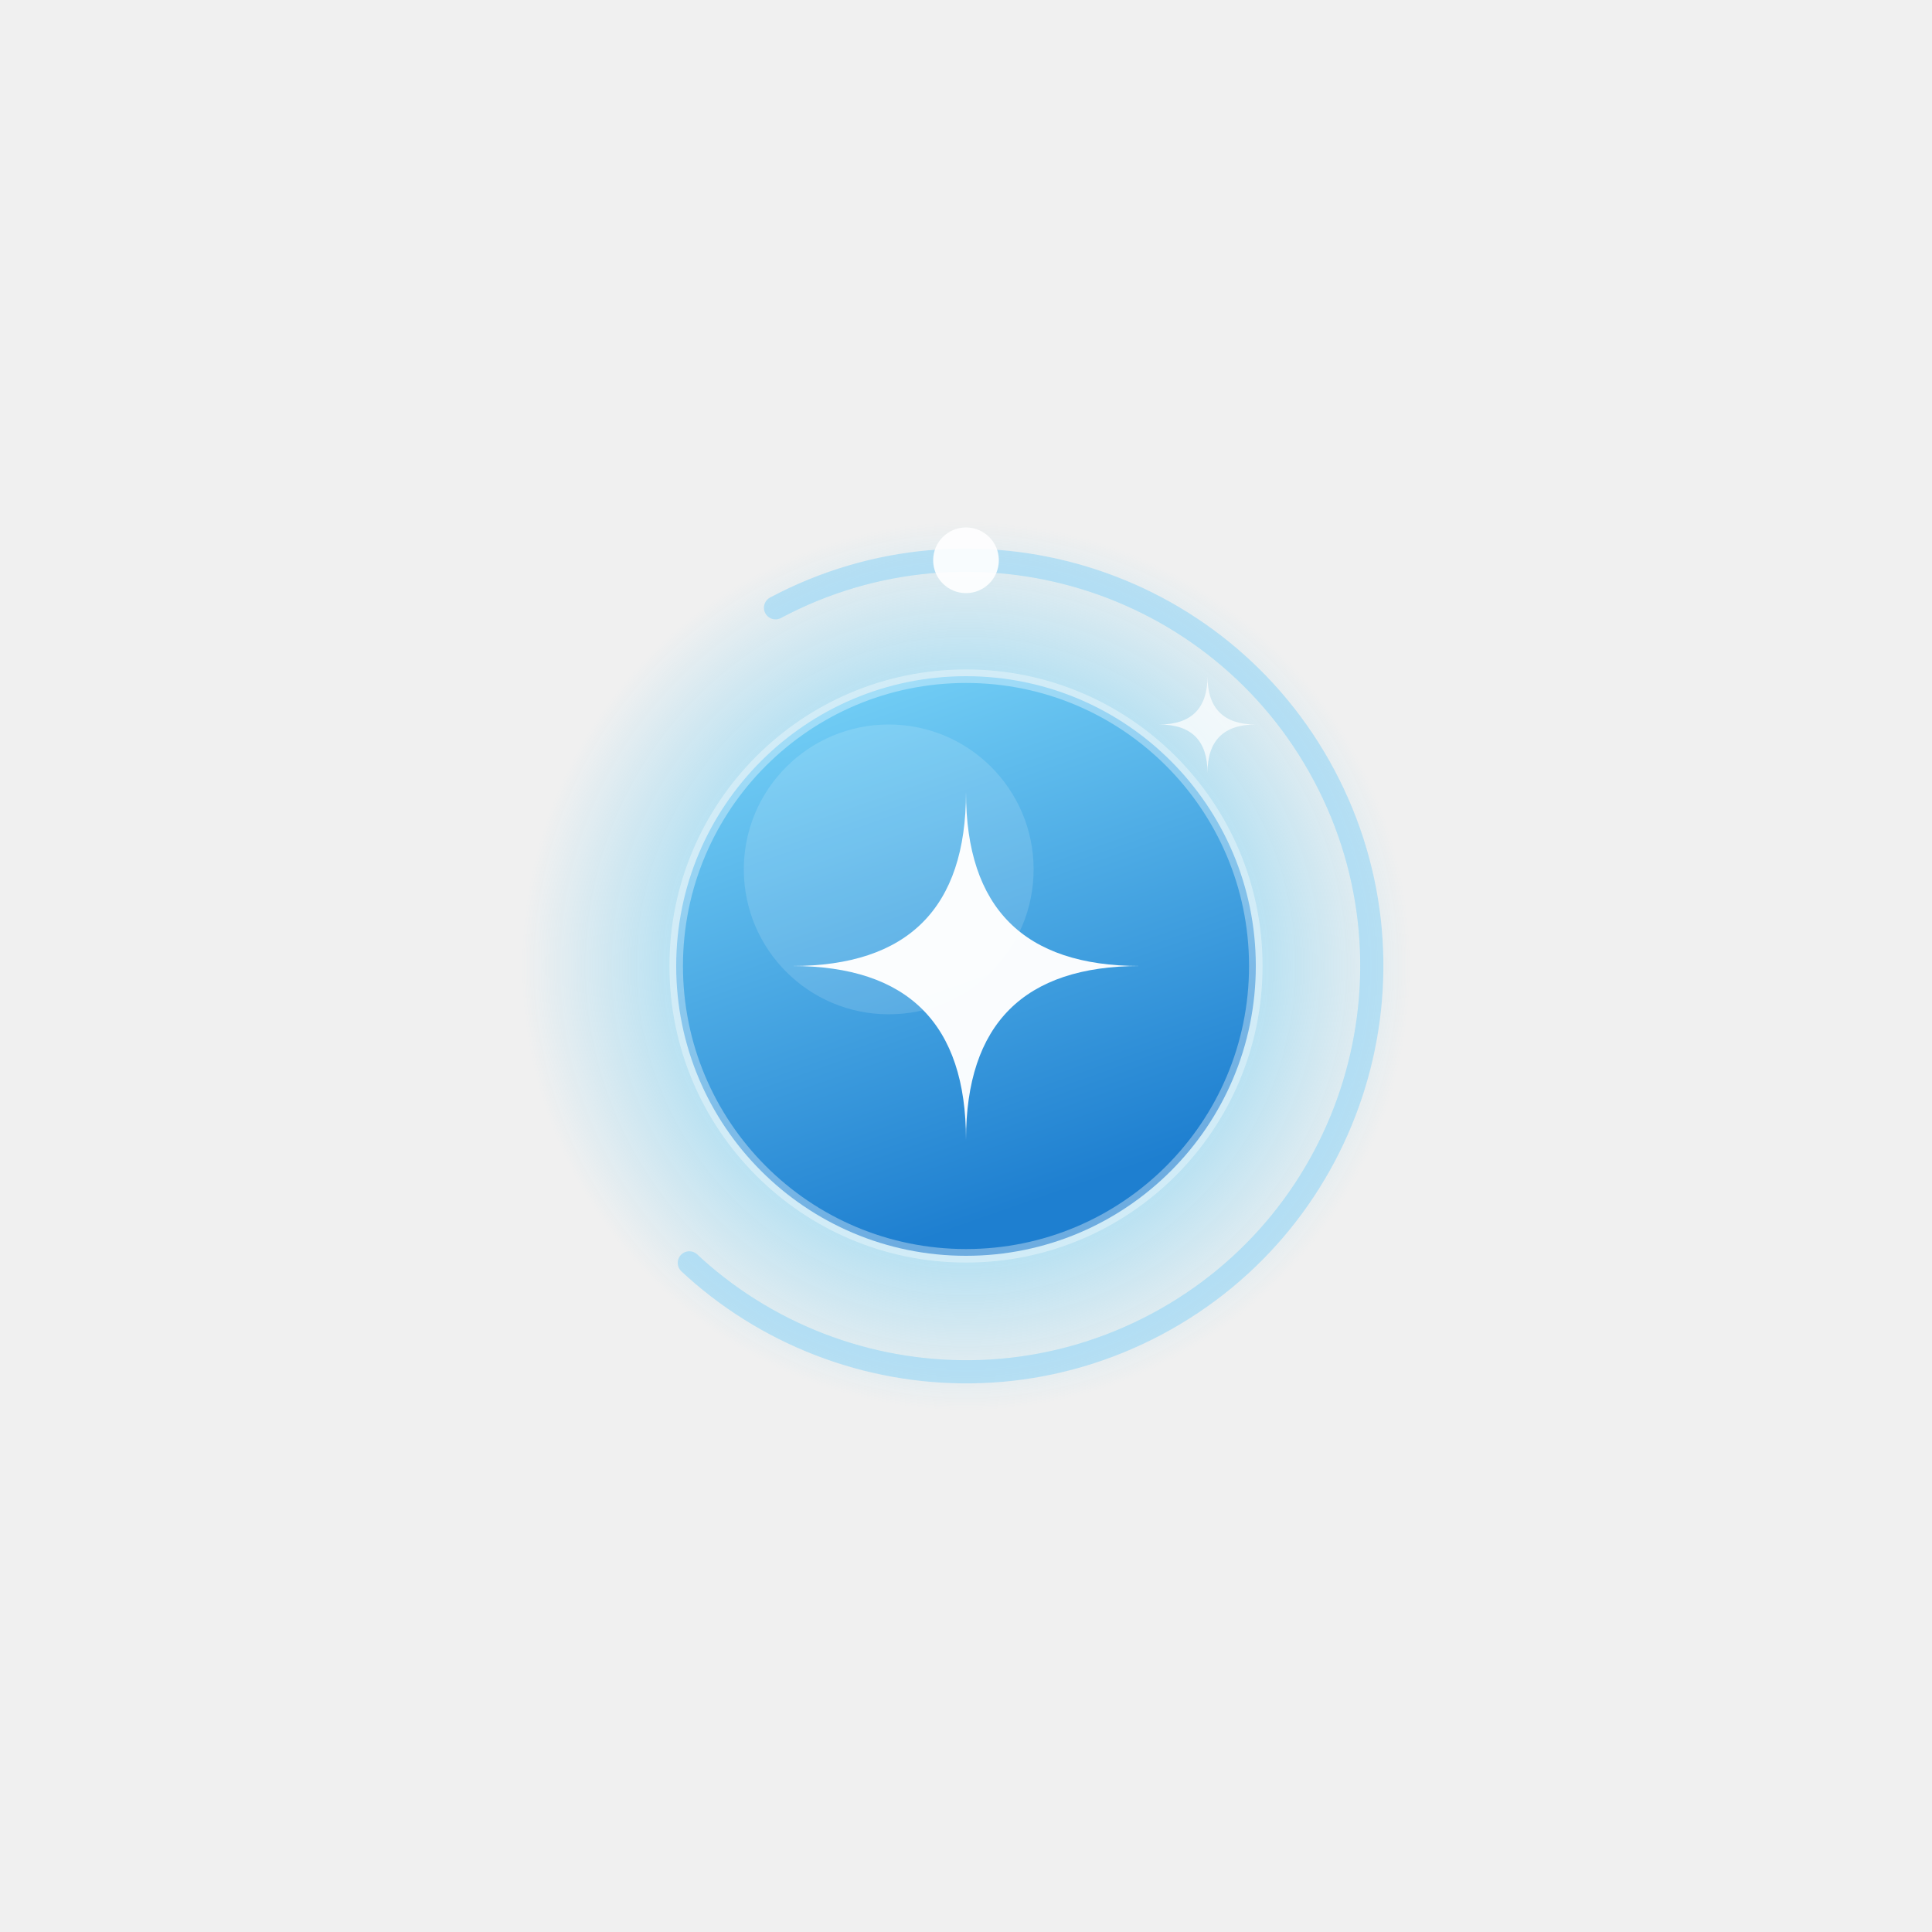
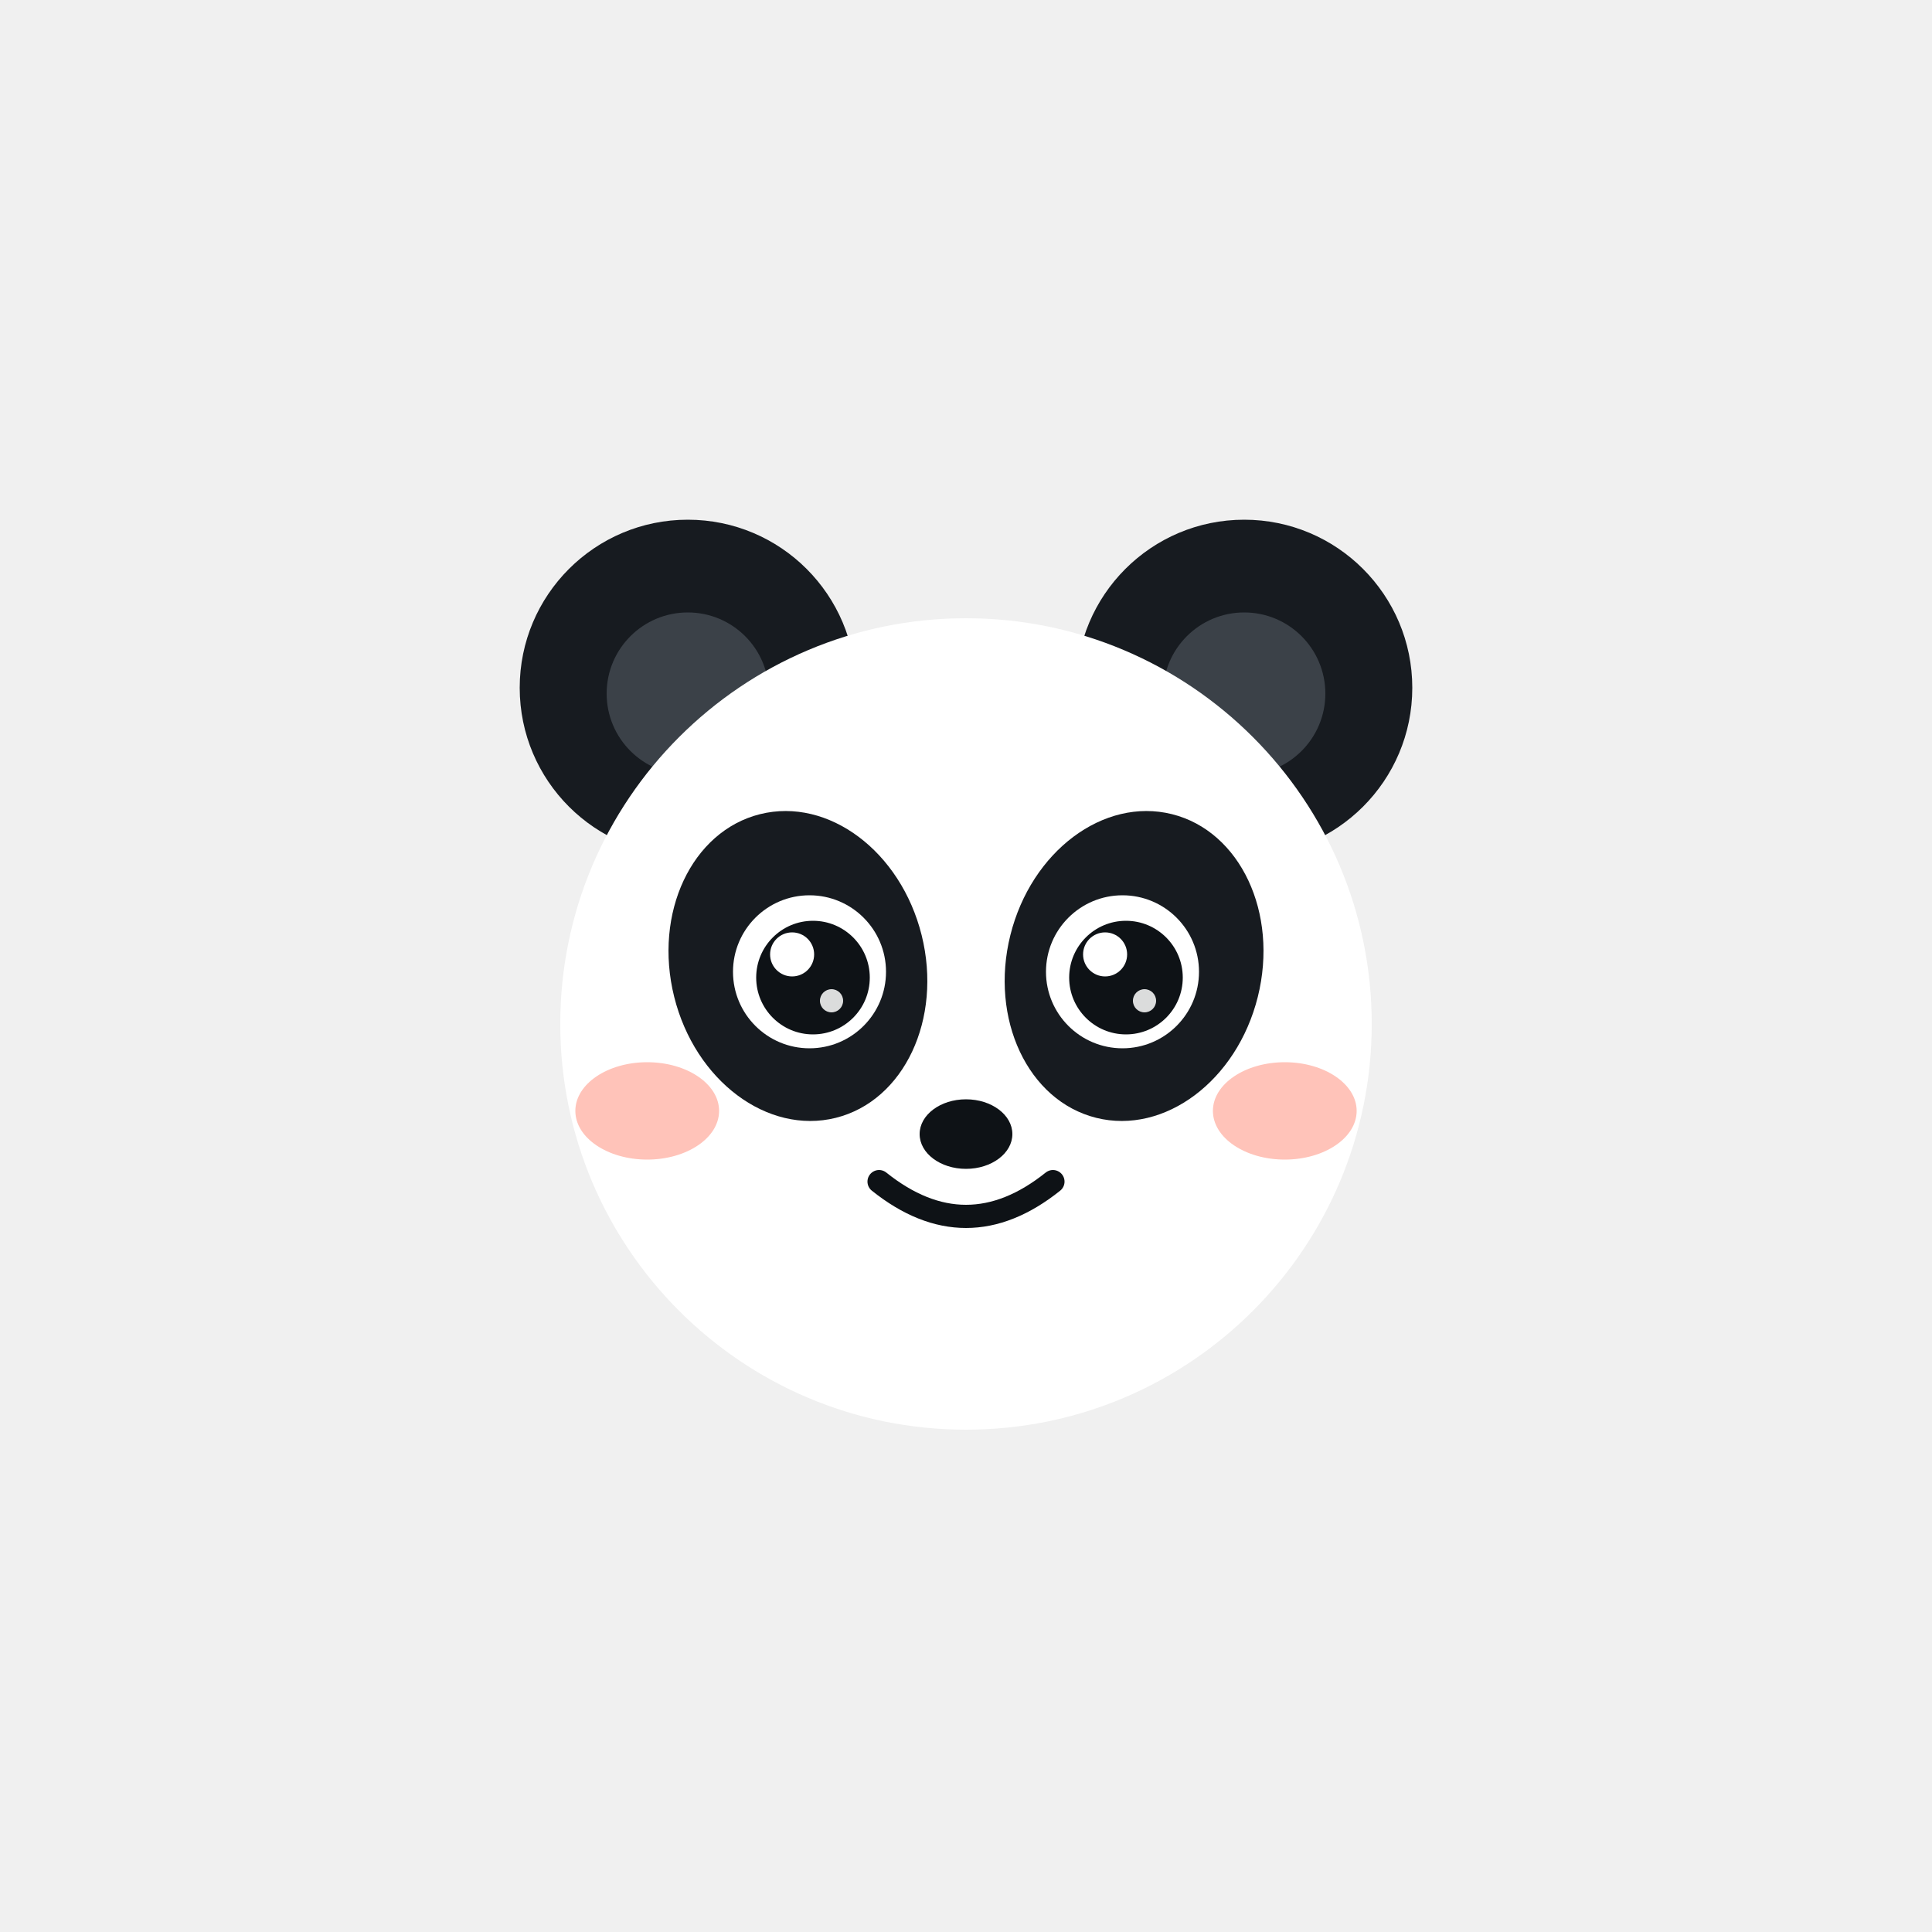
<svg xmlns="http://www.w3.org/2000/svg" width="1024" height="1024" viewBox="0 0 1024 1024">
-   <defs>
-     <linearGradient id="core" x1="0" y1="0" x2="0.35" y2="1">
-       <stop offset="0" stop-color="#7DD8FA" />
-       <stop offset="1" stop-color="#1E7FD0" />
-     </linearGradient>
-     <radialGradient id="glow" cx="0.5" cy="0.5" r="0.5">
-       <stop offset="0.35" stop-color="#63CBF6" stop-opacity="0.75" />
-       <stop offset="1" stop-color="#63CBF6" stop-opacity="0" />
-     </radialGradient>
-   </defs>
-   <g transform="translate(256 256) scale(5.12)">
-     <circle cx="50" cy="50" r="46" fill="url(#glow)" />
-     <circle cx="50" cy="50" r="42" fill="none" stroke="#8FD3F5" stroke-width="2.4" stroke-linecap="round" stroke-opacity="0.55" stroke-dasharray="184 80" transform="rotate(-118 50 50)" />
-     <circle cx="50" cy="50" r="30" fill="url(#core)" />
-     <circle cx="42" cy="40" r="15" fill="#FFFFFF" fill-opacity="0.14" />
-     <circle cx="50" cy="50" r="30" fill="none" stroke="#FFFFFF" stroke-opacity="0.35" stroke-width="1.4" />
-     <path d="M 50 32 Q 50 50 68 50 Q 50 50 50 68 Q 50 50 32 50 Q 50 50 50 32 Z" fill="#FFFFFF" fill-opacity="0.97" />
-     <path d="M 75 20 Q 75 25 80 25 Q 75 25 75 30 Q 75 25 70 25 Q 75 25 75 20 Z" fill="#FFFFFF" fill-opacity="0.72" />
-     <circle cx="50" cy="8" r="3.4" fill="#FFFFFF" fill-opacity="0.9" />
+   <g transform="translate(204.8 204.8) scale(6.144)">
+     <circle cx="26" cy="26" r="14.5" fill="#171B20" />
+     <circle cx="74" cy="26" r="14.5" fill="#171B20" />
+     <circle cx="26" cy="26.5" r="7" fill="#3B4148" />
+     <circle cx="74" cy="26.5" r="7" fill="#3B4148" />
+     <circle cx="50" cy="55" r="35" fill="#FFFFFF" />
+     <ellipse cx="35.5" cy="50" rx="11" ry="13.5" fill="#171B20" transform="rotate(-14 35.5 50)" />
+     <ellipse cx="64.5" cy="50" rx="11" ry="13.5" fill="#171B20" transform="rotate(14 64.5 50)" />
+     <circle cx="36.5" cy="50.5" r="6.6" fill="#FFFFFF" />
+     <circle cx="63.5" cy="50.5" r="6.6" fill="#FFFFFF" />
+     <circle cx="36.8" cy="51" r="4.9" fill="#0E1216" />
+     <circle cx="63.8" cy="51" r="4.9" fill="#0E1216" />
+     <circle cx="35" cy="49" r="1.9" fill="#FFFFFF" />
+     <circle cx="62" cy="49" r="1.9" fill="#FFFFFF" />
+     <circle cx="38.4" cy="53" r="1" fill="#FFFFFF" fill-opacity="0.85" />
+     <circle cx="65.4" cy="53" r="1" fill="#FFFFFF" fill-opacity="0.85" />
+     <ellipse cx="50" cy="64.5" rx="4" ry="3" fill="#0E1216" />
+     <path d="M42.5 68.6 q 7.5 6 15 0" stroke="#0E1216" stroke-width="2" fill="none" stroke-linecap="round" />
+     <ellipse cx="22.5" cy="62.5" rx="6.2" ry="4.2" fill="#FFAEA1" fill-opacity="0.75" />
+     <ellipse cx="77.5" cy="62.5" rx="6.2" ry="4.2" fill="#FFAEA1" fill-opacity="0.75" />
  </g>
</svg>
